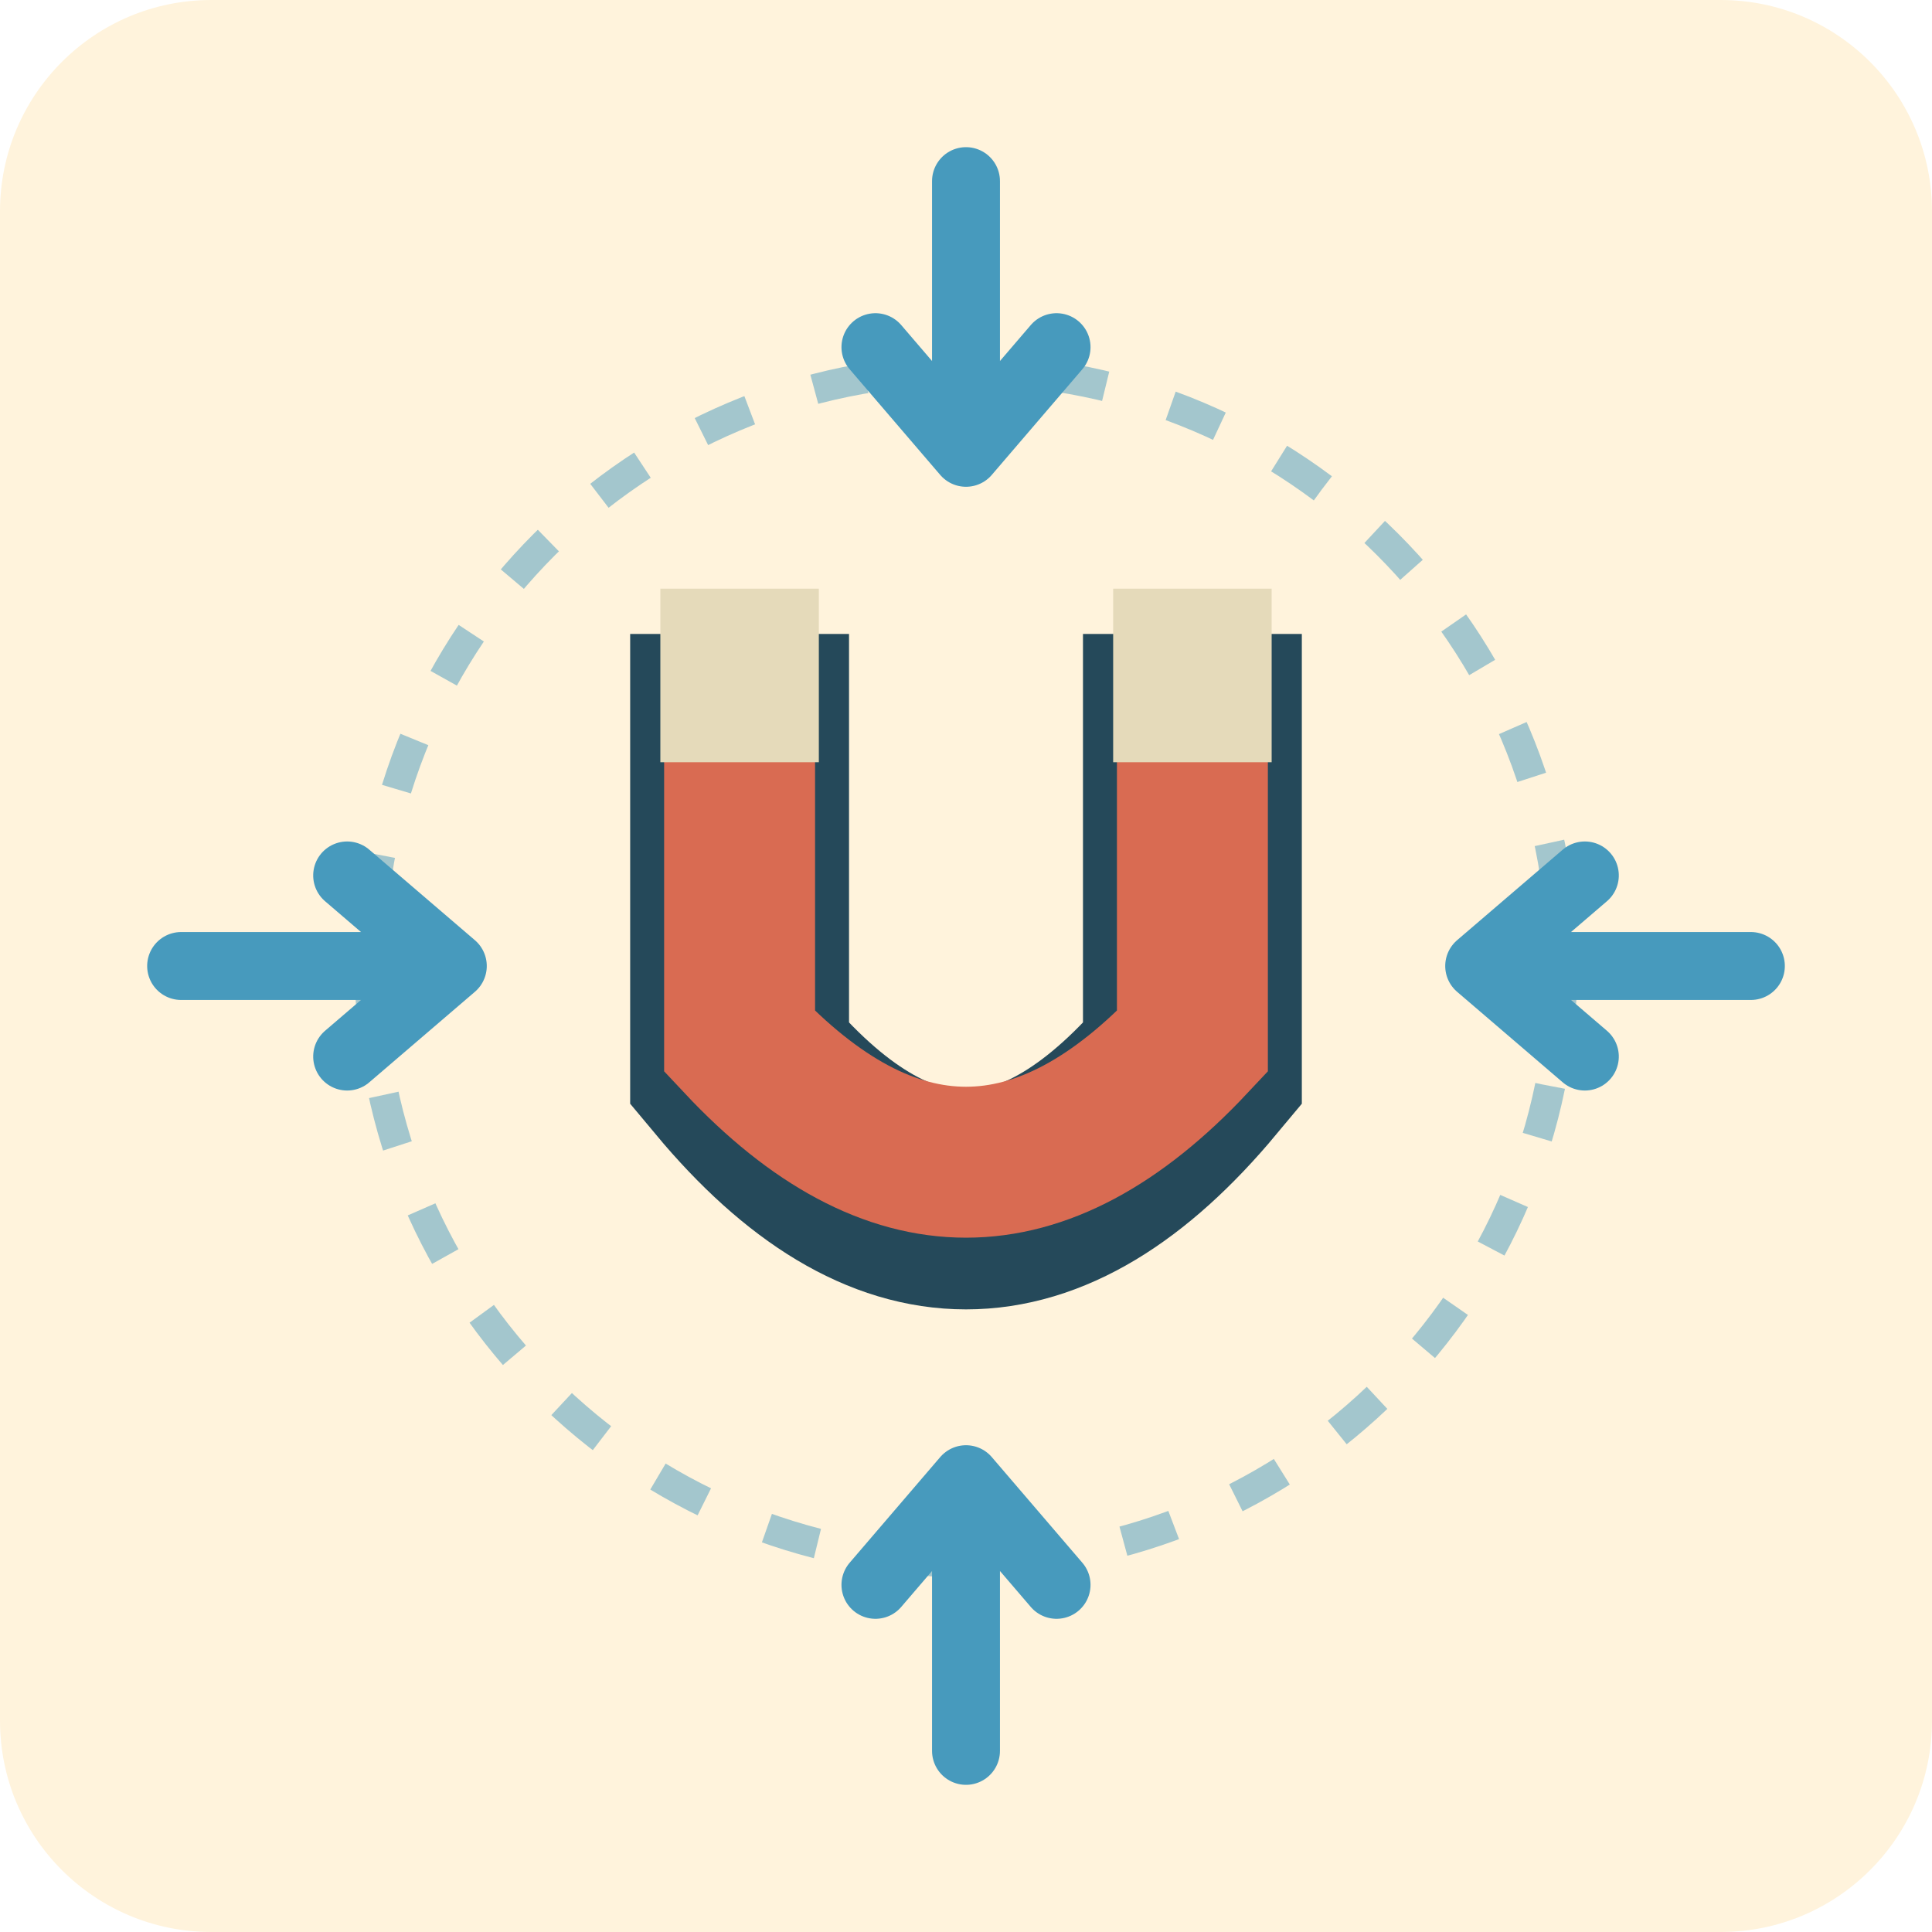
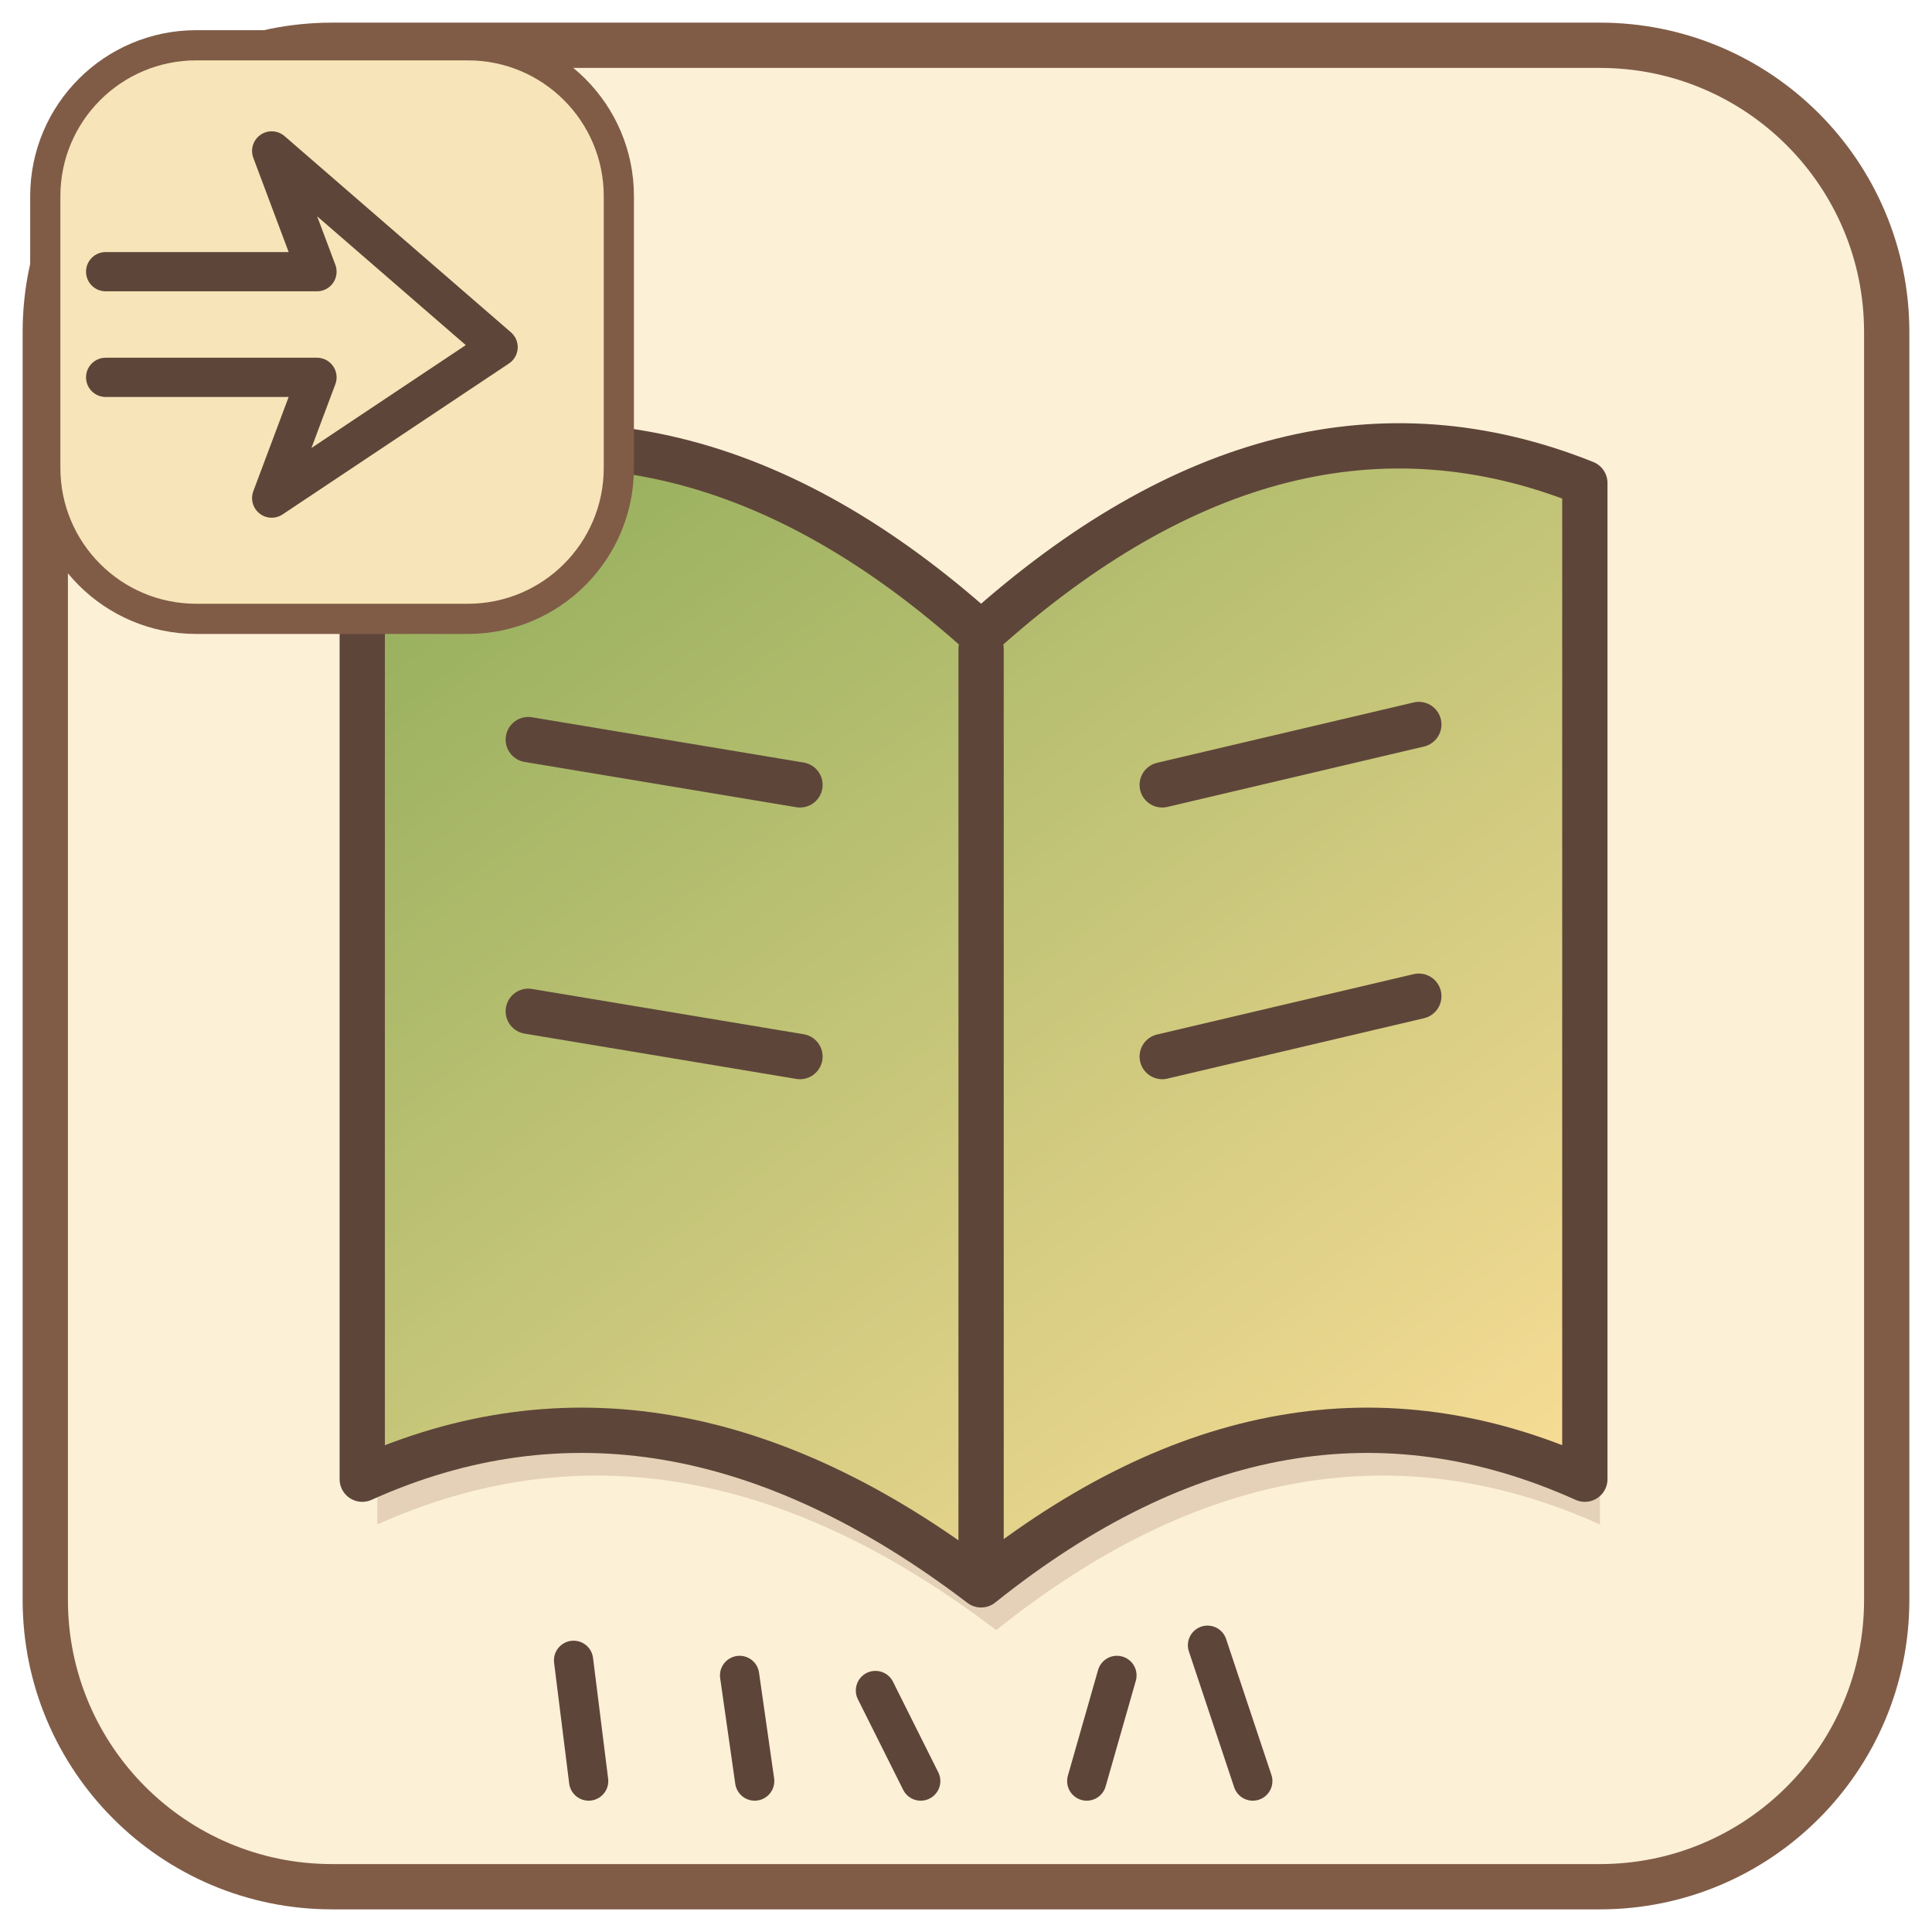
- <svg xmlns="http://www.w3.org/2000/svg" width="256" height="256" viewBox="0 0 256 256">
-   <rect width="256" height="256" rx="28" fill="#fff3dc" />
-   <circle cx="128" cy="128" r="79" fill="none" stroke="#479abd" stroke-width="4" stroke-dasharray="7 9" opacity=".5" />
-   <path d="M128 24v34m-12-12 12 14 12-14" transform="rotate(0 128 128)" fill="none" stroke="#479abd" stroke-width="9" stroke-linecap="round" stroke-linejoin="round" />
-   <path d="M128 24v34m-12-12 12 14 12-14" transform="rotate(90 128 128)" fill="none" stroke="#479abd" stroke-width="9" stroke-linecap="round" stroke-linejoin="round" />
-   <path d="M128 24v34m-12-12 12 14 12-14" transform="rotate(180 128 128)" fill="none" stroke="#479abd" stroke-width="9" stroke-linecap="round" stroke-linejoin="round" />
-   <path d="M128 24v34m-12-12 12 14 12-14" transform="rotate(270 128 128)" fill="none" stroke="#479abd" stroke-width="9" stroke-linecap="round" stroke-linejoin="round" />
-   <path d="M98 84v57q30 36 60 0V84" fill="none" stroke="#25495a" stroke-width="29" />
-   <path d="M98 84v54q30 32 60 0V84" fill="none" stroke="#d96b52" stroke-width="20" />
-   <path d="M98 78v23M158 78v23" stroke="#e5daba" stroke-width="21" />
+ <svg xmlns="http://www.w3.org/2000/svg" width="128" height="128" viewBox="0 0 128 128">
+   <defs>
+     <linearGradient id="paint" x2=".8" y2="1">
+       <stop stop-color="#8eac59" />
+       <stop offset="1" stop-color="#f5db94" />
+     </linearGradient>
+   </defs>
+   <rect x="3" y="3" width="122" height="122" rx="19" fill="#fcf0d7" stroke="#805c47" stroke-width="3" />
+   <g transform="translate(1 3)" fill="#9b7558" opacity=".25">
+     <path d="M65 42q-20-18-41-10v66q20-9 41 7 20-16 40-7V32q-20-8-40 10z" />
+     <path d="M65 43v61M35 49l18 3M77 52l17-4M35 67l18 3M77 70l17-4" fill="none" />
+   </g>
+   <g fill="url(#paint)" stroke="#5e4539" stroke-width="3" stroke-linejoin="round" stroke-linecap="round">
+     <path d="M65 42q-20-18-41-10v66q20-9 41 7 20-16 40-7V32q-20-8-40 10z" />
+     <path d="M65 43v61M35 49l18 3M77 52l17-4M35 67l18 3M77 70l17-4" fill="none" />
+   </g>
+   <rect x="3" y="3" width="38" height="38" rx="10" fill="#f7e4b8" stroke="#805c47" stroke-width="2" />
+   <g fill="none" stroke="#5e4539" stroke-width="2.6" stroke-linecap="round" stroke-linejoin="round">
+     <path d="M7 18h14l-3-8 15 13-15 10 3-8H7" />
+     <path d="M39 118l-1 -8" />
+     <path d="M50 118l-1 -7" />
+     <path d="M61 118l-3 -6" />
+     <path d="M72 118l2 -7" />
+     <path d="M83 118l-3 -9" />
+   </g>
</svg>
